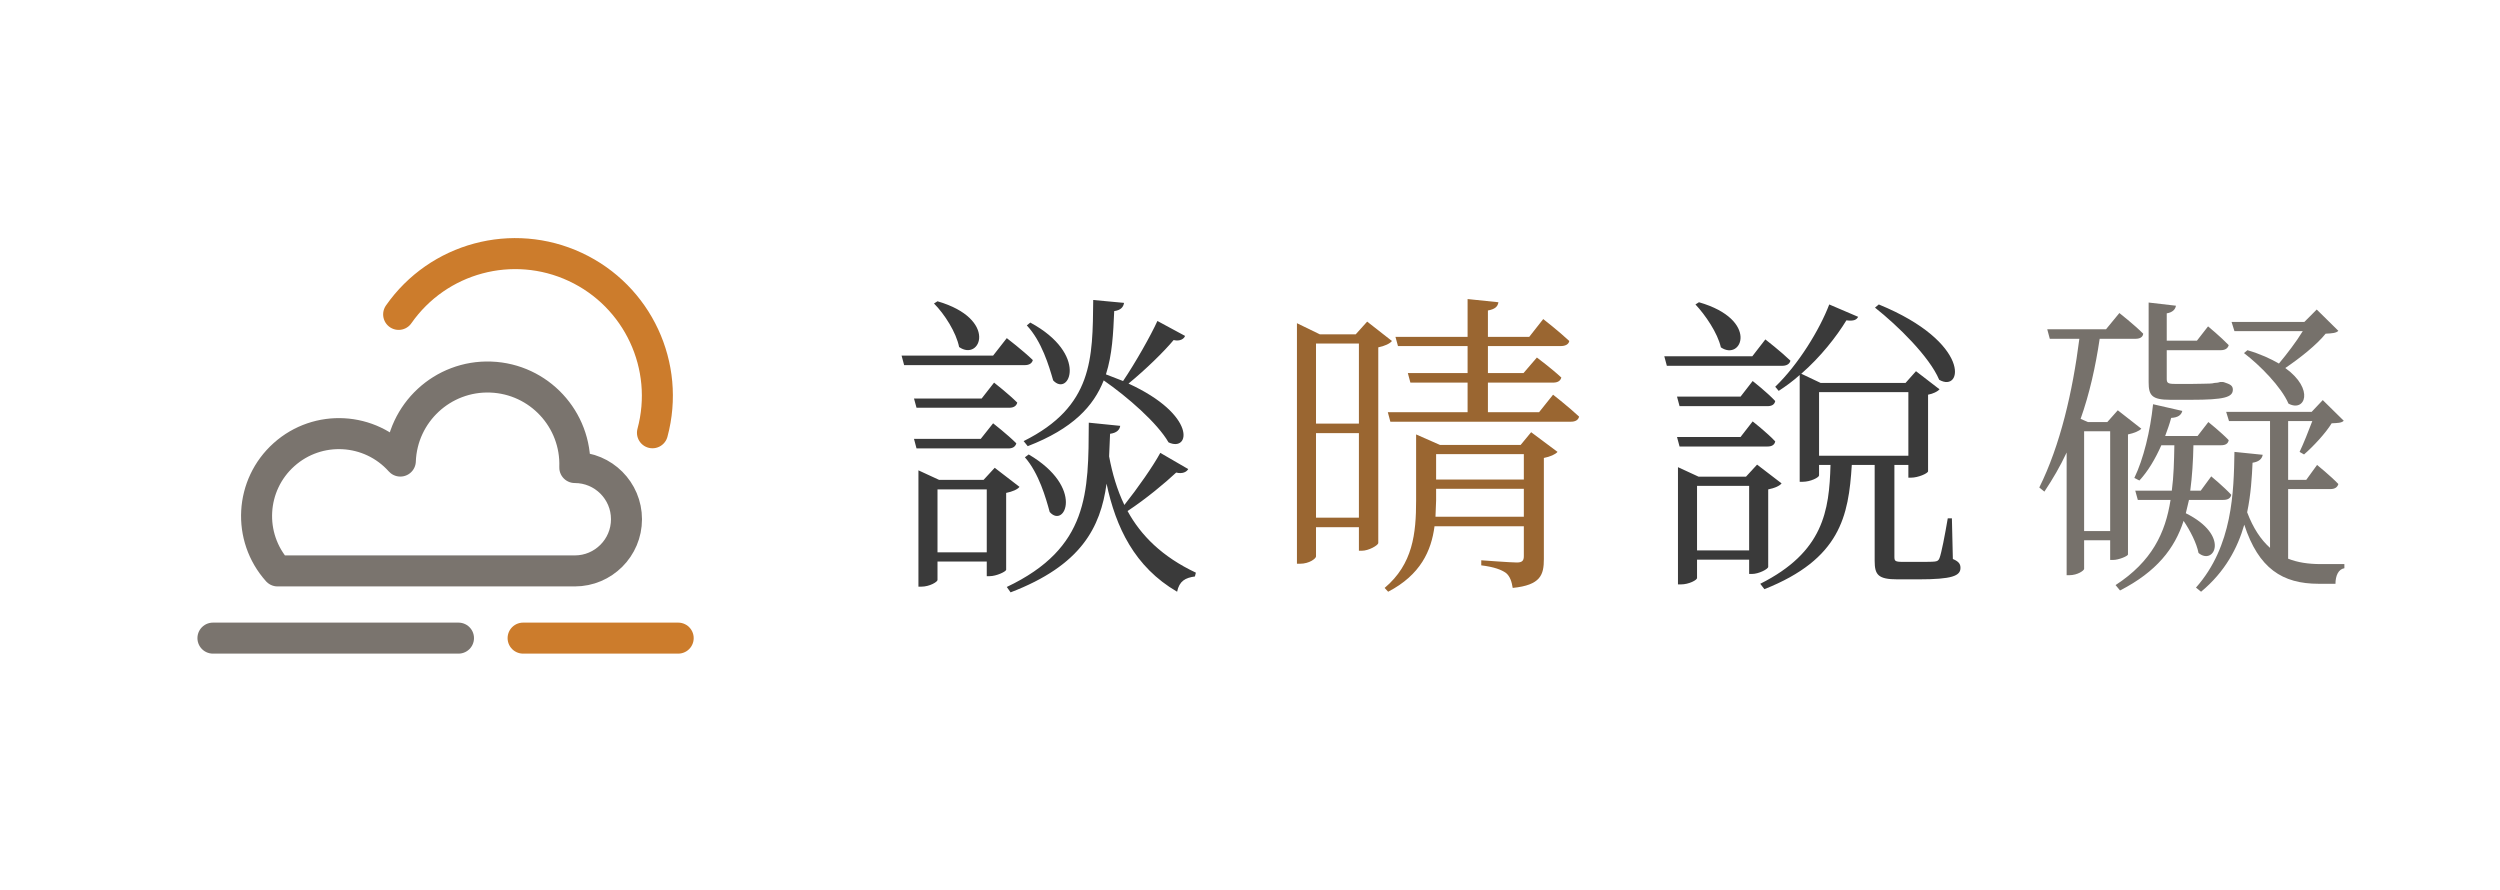
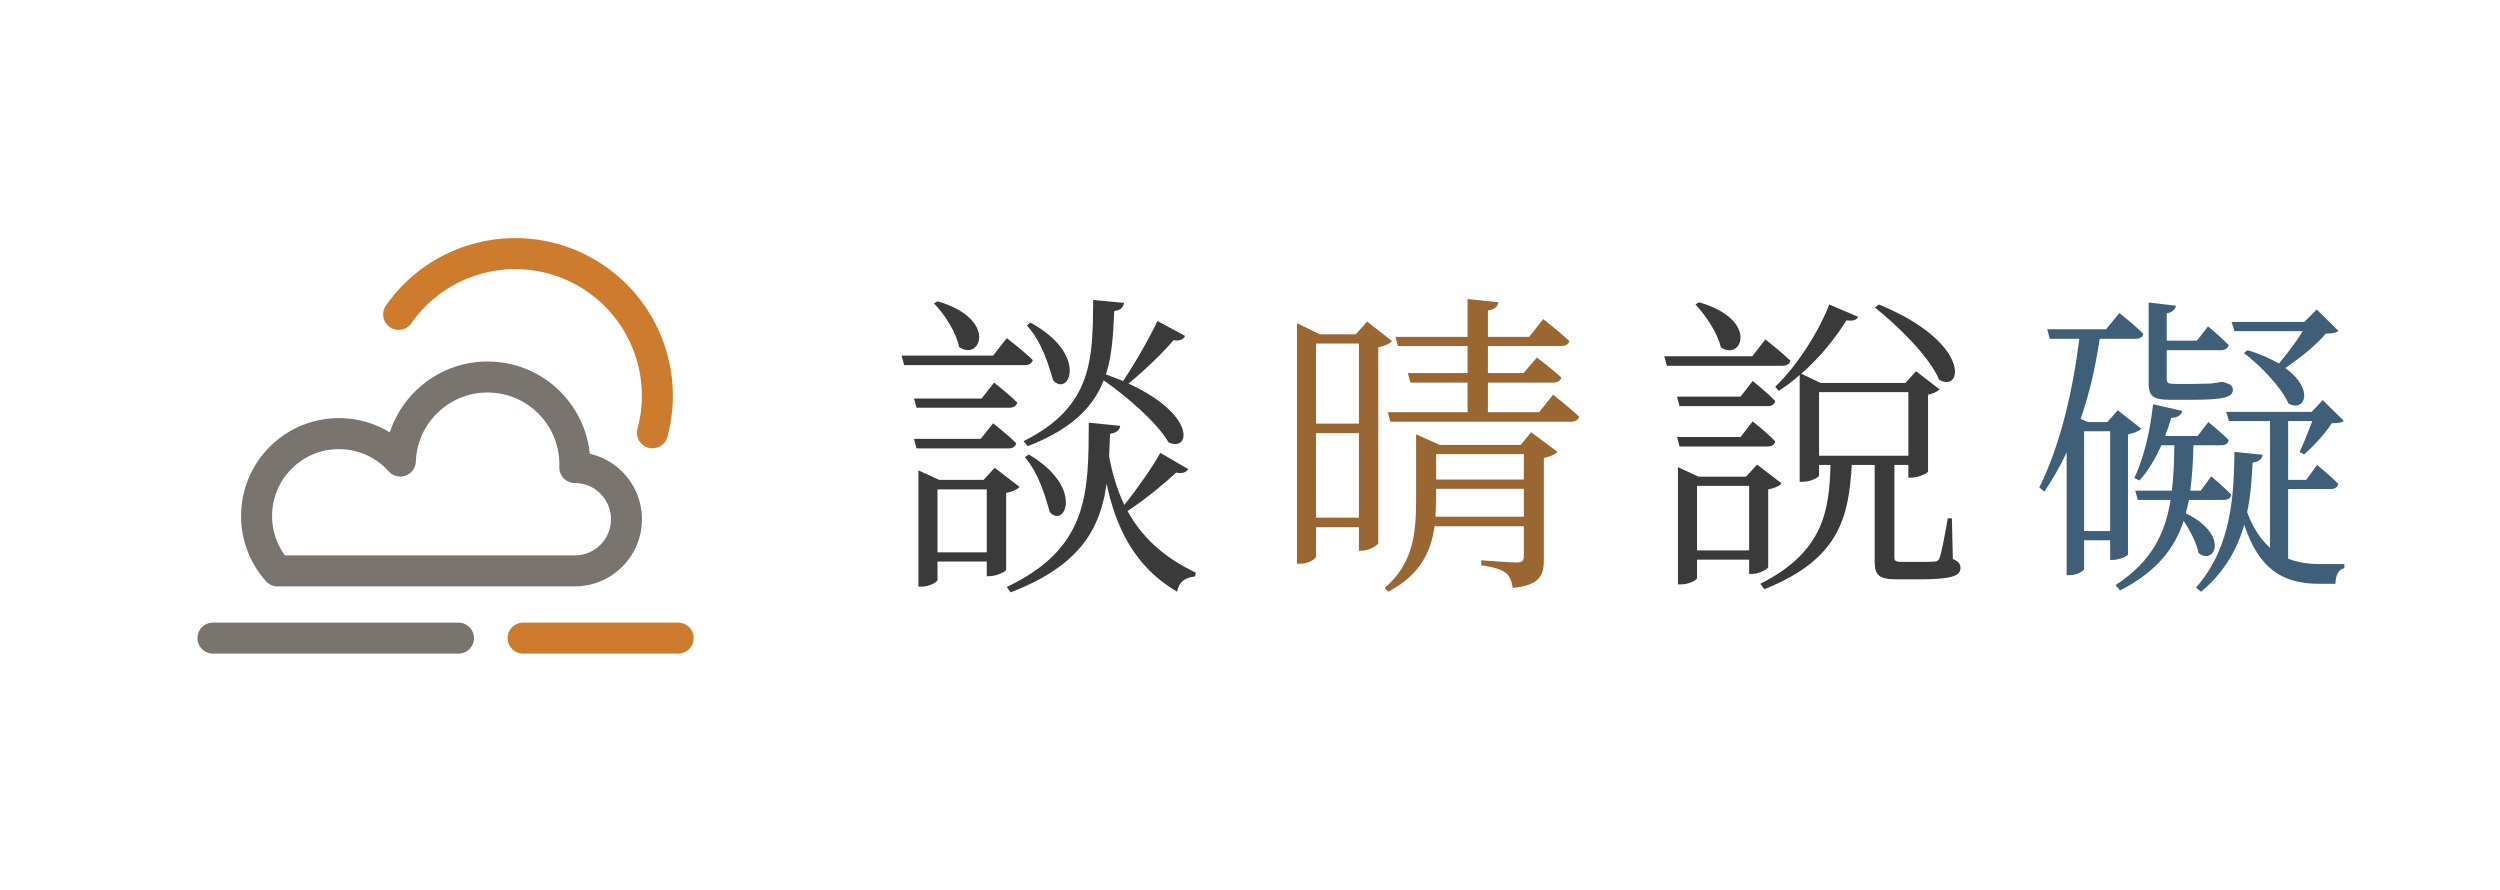
<svg xmlns="http://www.w3.org/2000/svg" width="1180" height="420" viewBox="0 0 1180 420">
  <g data-layer="sym">
    <g transform="translate(210 210) scale(0.6099855) translate(-9.5 -22.5)">
      <g data-layer="a">
        <path d="M -120 120 H 110 A 40 40 0 0 0 110 40 A 67.5 67.5 0 0 0 -25 35 A 55 55 0 0 0 -120 120 Z" fill="none" stroke="#7A746E" stroke-width="24" stroke-linecap="round" stroke-linejoin="round" />
        <path d="M -170 172 H 20" fill="none" stroke="#7A746E" stroke-width="24" stroke-linecap="round" stroke-linejoin="round" />
      </g>
      <g data-layer="q">
        <path d="M -26.3 -78.5 A 110 110 0 0 1 170.1 13.1" fill="none" stroke="#CC7C2C" stroke-width="24" stroke-linecap="round" stroke-linejoin="round" />
        <path d="M 70 172 H 190" fill="none" stroke="#CC7C2C" stroke-width="24" stroke-linecap="round" stroke-linejoin="round" />
      </g>
    </g>
  </g>
  <g data-layer="txt">
    <text x="420.0" y="267.0" font-family="Noto Serif CJK TC" font-size="150" fill="#3A3A3A">談</text>
    <text x="600.0" y="267.0" font-family="Noto Serif CJK TC" font-size="150" fill="#9A6631">晴</text>
    <text x="780.0" y="267.0" font-family="Noto Serif CJK TC" font-size="150" fill="#3A3A3A">說</text>
-     <text x="960.0" y="267.0" font-family="Noto Serif CJK TC" font-size="150" fill="#76716B">礙</text>
+     <text x="960.0" y="267.0" font-family="Noto Serif CJK TC" font-size="150" fill="#3F5E78">礙</text>
  </g>
</svg>
